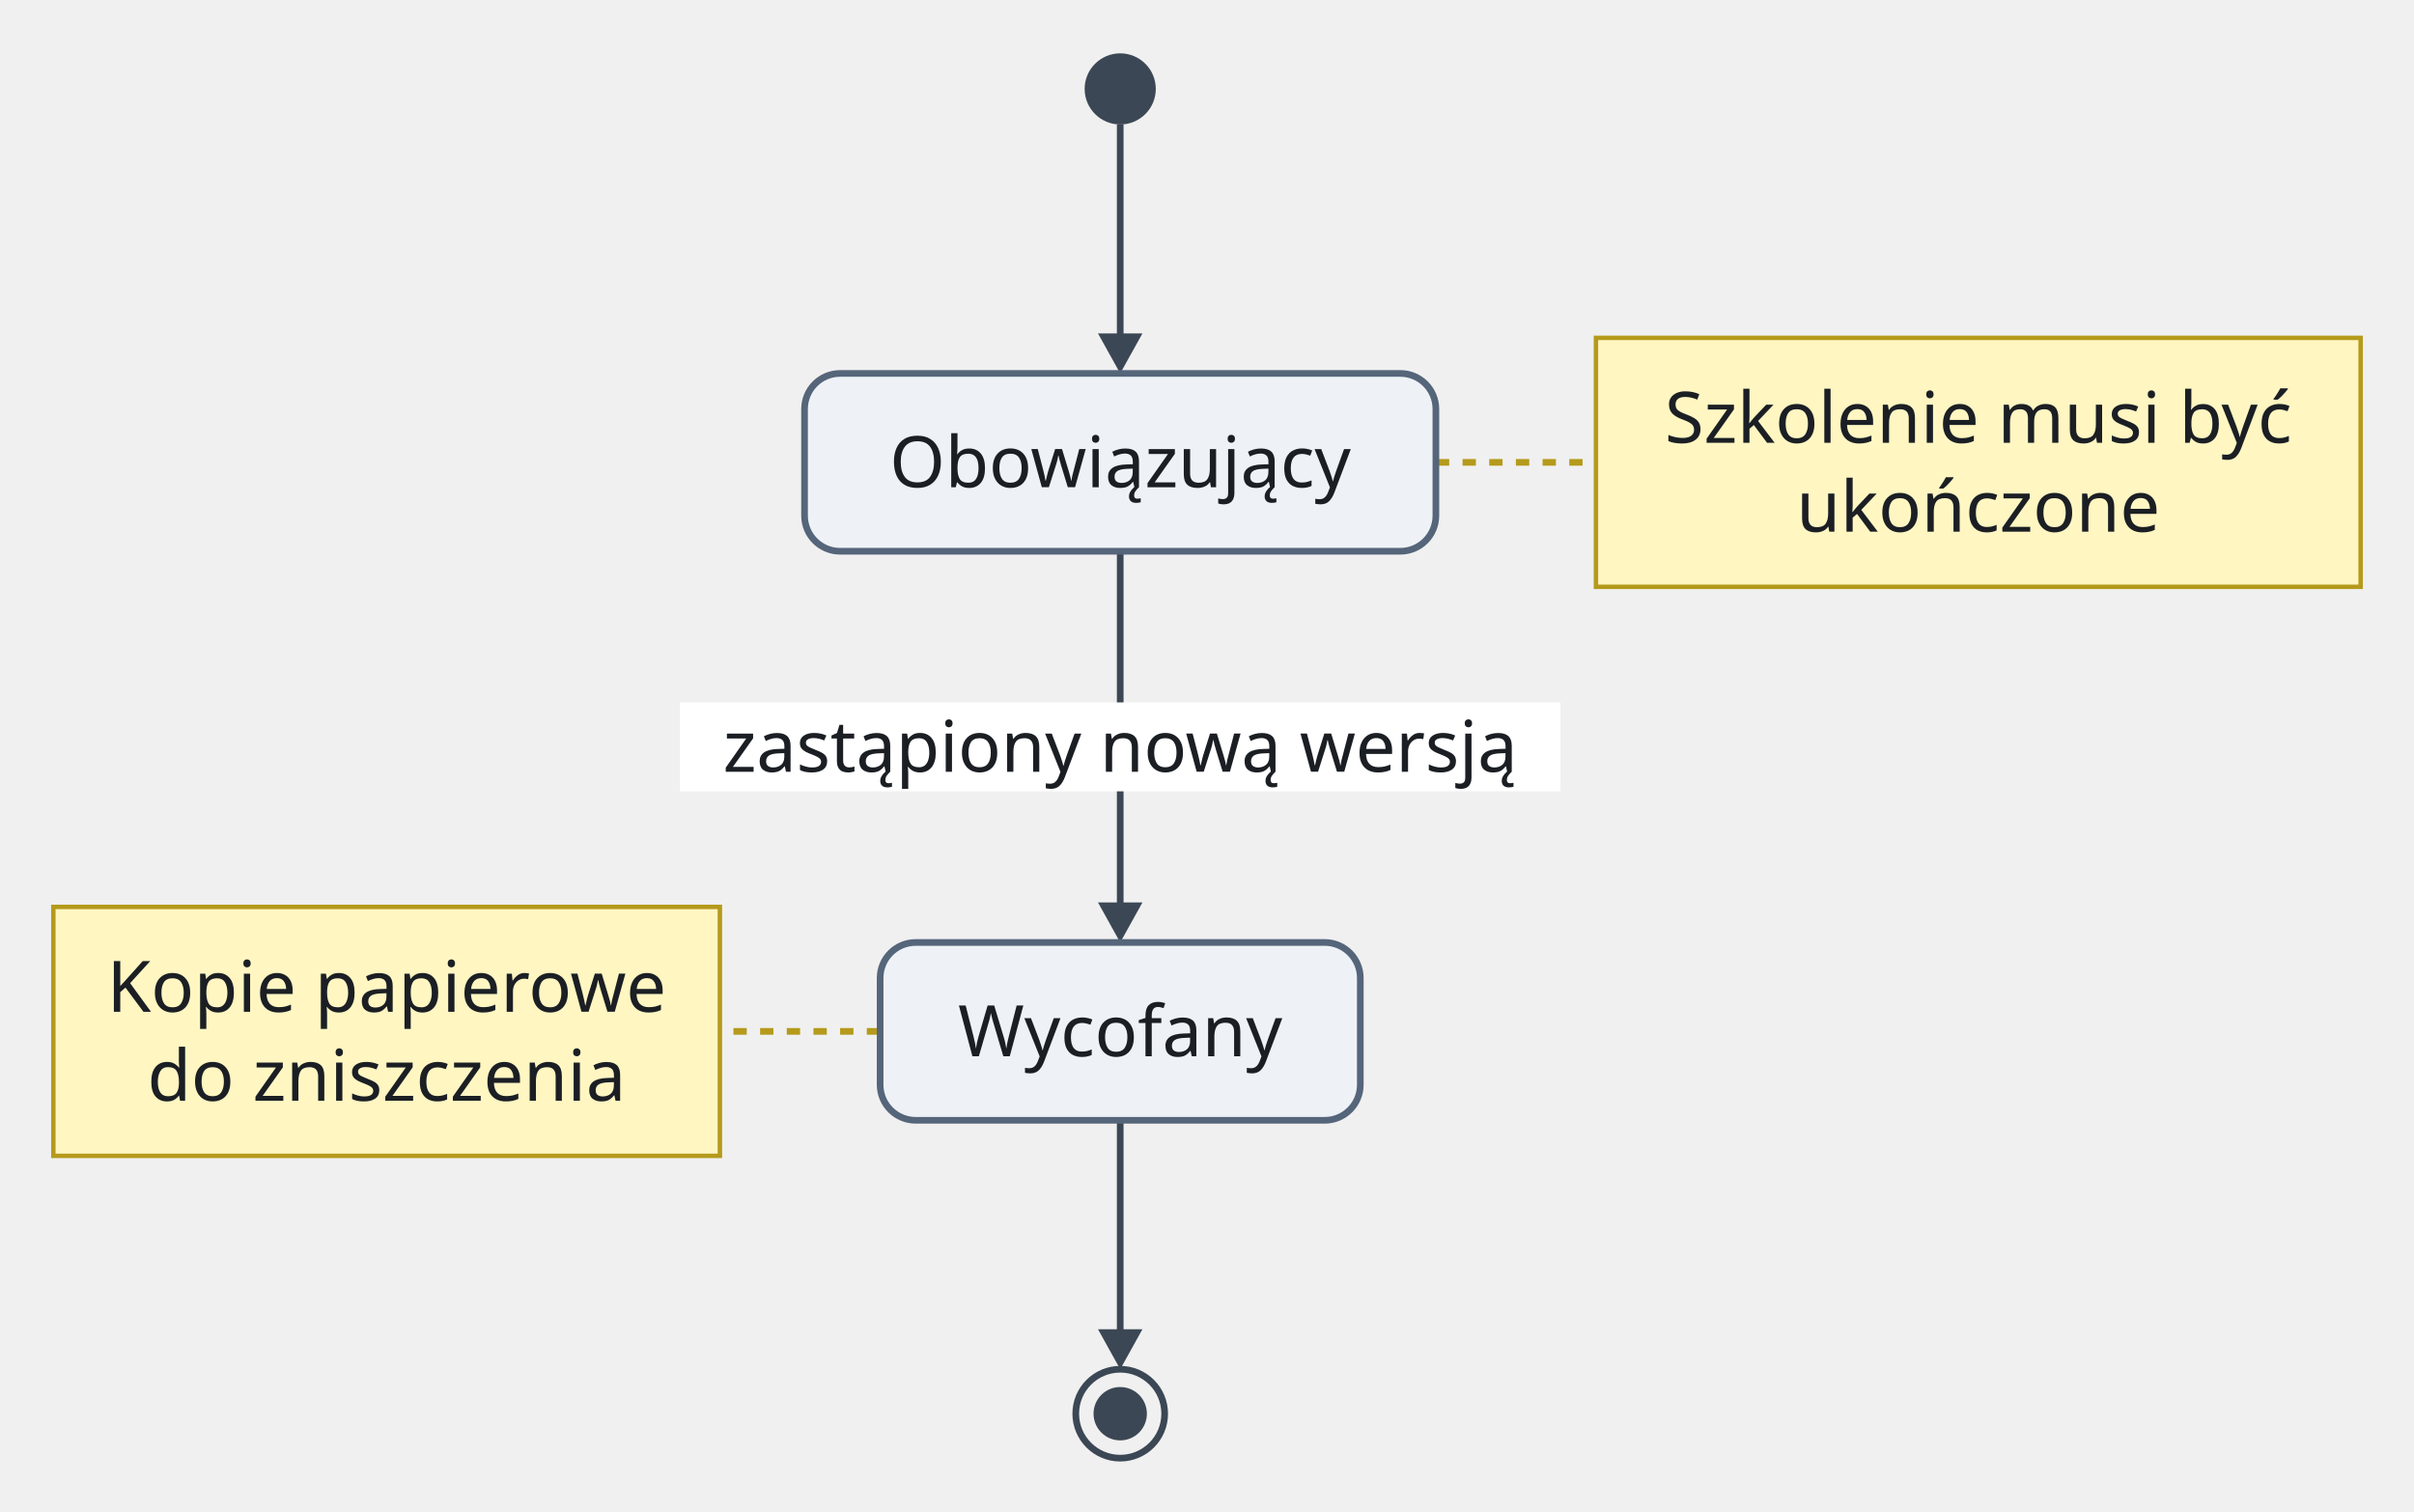
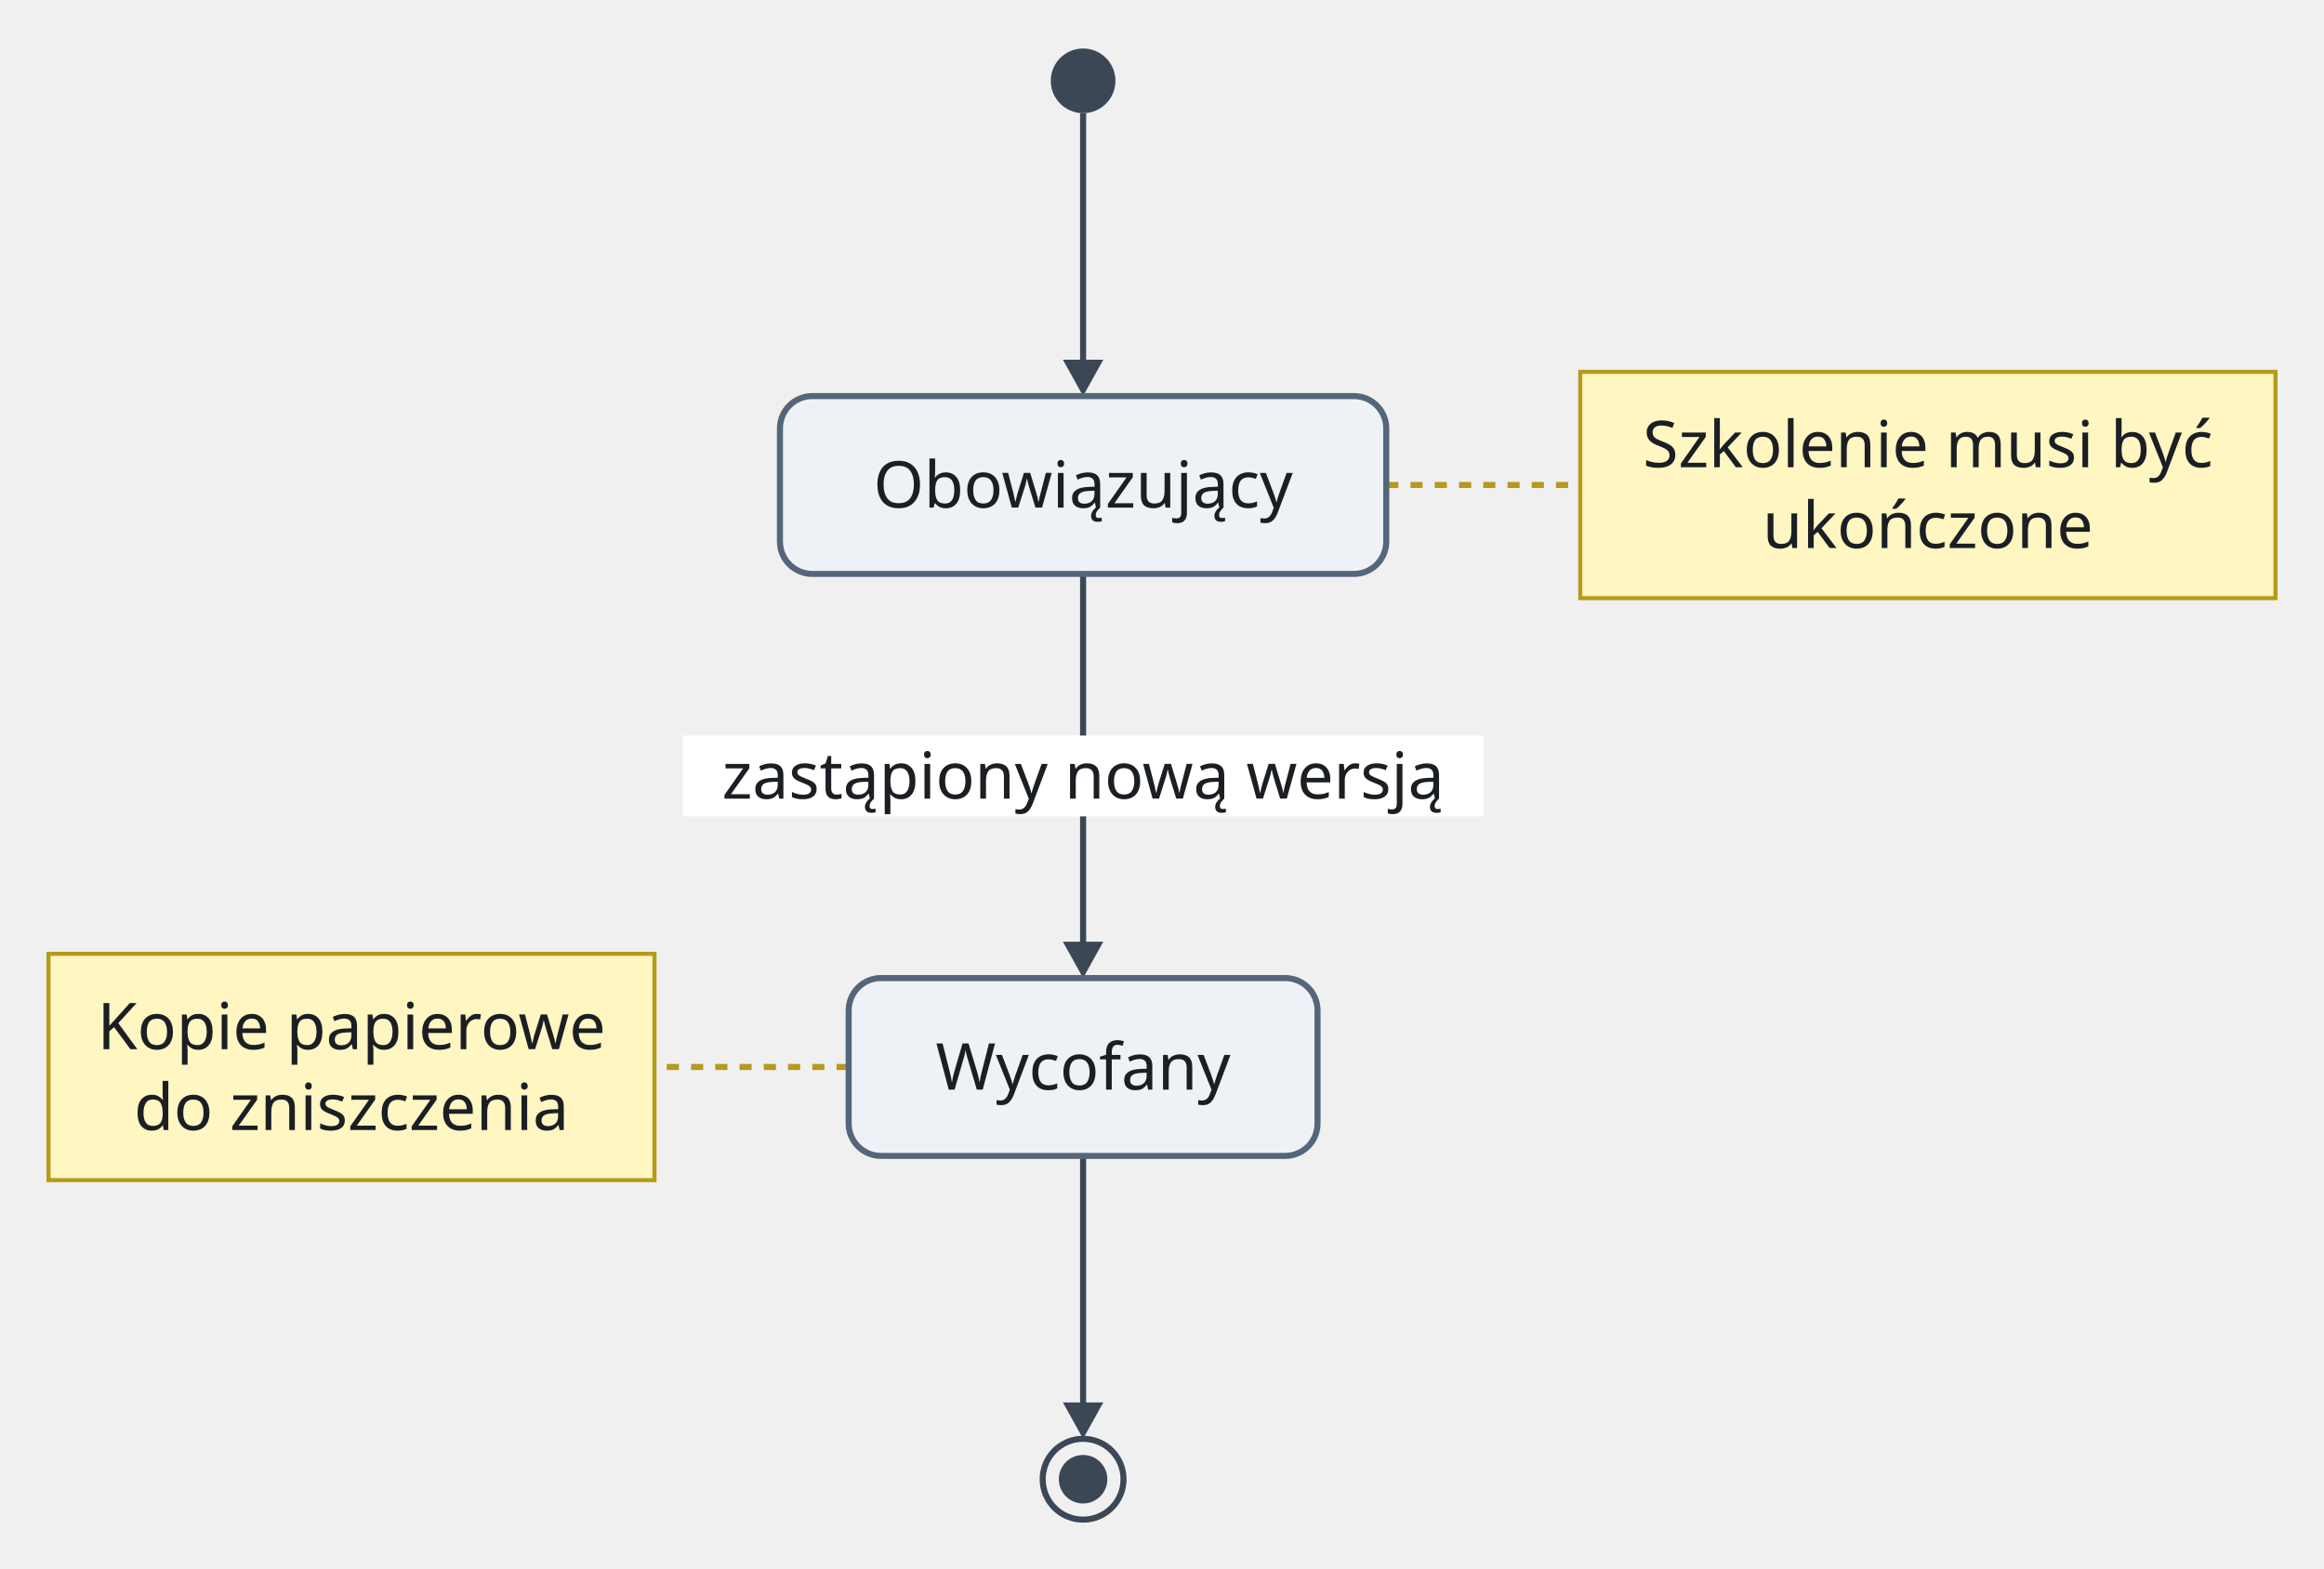
- <svg xmlns="http://www.w3.org/2000/svg" version="1.1" width="542.96" height="340" viewBox="-11.96 -12 542.96 340" role="img" font-family="sans-serif" font-size="16">
-   <line class="note-link" x1="311" y1="92" x2="347" y2="92" fill="none" stroke="#b59a1b" stroke-width="1.5" stroke-dasharray="3 3" />
-   <line class="note-link" x1="186" y1="220" x2="149.96" y2="220" fill="none" stroke="#b59a1b" stroke-width="1.5" stroke-dasharray="3 3" />
-   <path class="edge" d="M240 16 L240 40 L240 65.7" fill="none" stroke="#3b4754" stroke-width="1.5" />
-   <path class="edge" d="M240 112 L240 144 L240 168 L240 193.7" fill="none" stroke="#3b4754" stroke-width="1.5" />
-   <path class="edge" d="M240 240 L240 272 L240 289.7" fill="none" stroke="#3b4754" stroke-width="1.5" />
-   <rect class="edge-label-background" x="140.96" y="146" width="198.08" height="20" fill="#ffffff" />
-   <polygon class="arrowhead" points="240,72 235,63 245,63" fill="#3b4754" />
-   <polygon class="arrowhead" points="240,200 235,191 245,191" fill="#3b4754" />
-   <polygon class="arrowhead" points="240,296 235,287 245,287" fill="#3b4754" />
-   <circle class="node" cx="240" cy="8" r="8" fill="#3b4754" />
-   <rect class="node" x="169" y="72" width="142" height="40" rx="8" fill="#eef2f7" stroke="#55657a" stroke-width="1.5" />
-   <rect class="note" x="347" y="64" width="172" height="56" fill="#fff6c2" stroke="#b59a1b" stroke-width="1" />
-   <rect class="note" x="0.04" y="192" width="149.92" height="56" fill="#fff6c2" stroke="#b59a1b" stroke-width="1" />
-   <rect class="node" x="186" y="200" width="108" height="40" rx="8" fill="#eef2f7" stroke="#55657a" stroke-width="1.5" />
-   <circle class="node" cx="240" cy="306" r="10" fill="none" stroke="#3b4754" stroke-width="1.5" />
-   <circle class="node-detail" cx="240" cy="306" r="6" fill="#3b4754" />
-   <text class="node-label" x="240" y="97.6" text-anchor="middle" fill="#1b1f24">Obowiązujący</text>
-   <text class="note-label" x="433" y="87.6" text-anchor="middle" fill="#1b1f24">Szkolenie musi być</text>
-   <text class="note-label" x="433" y="107.6" text-anchor="middle" fill="#1b1f24">ukończone</text>
-   <text class="note-label" x="75" y="215.6" text-anchor="middle" fill="#1b1f24">Kopie papierowe</text>
-   <text class="note-label" x="75" y="235.6" text-anchor="middle" fill="#1b1f24">do zniszczenia</text>
-   <text class="node-label" x="240" y="225.6" text-anchor="middle" fill="#1b1f24">Wycofany</text>
-   <text class="edge-label" x="240" y="161.6" text-anchor="middle" fill="#1b1f24">zastąpiony nową wersją</text>
+ <svg xmlns="http://www.w3.org/2000/svg" version="1.1" width="574.96" height="388" viewBox="-11.96 -12 574.96 388" role="img" font-family="sans-serif" font-size="16">
+   <line class="note-link" x1="331" y1="108" x2="379" y2="108" fill="none" stroke="#b59a1b" stroke-width="1.5" stroke-dasharray="3 3" />
+   <line class="note-link" x1="198" y1="252" x2="149.96" y2="252" fill="none" stroke="#b59a1b" stroke-width="1.5" stroke-dasharray="3 3" />
+   <path class="edge" d="M256 16 L256 48 L256 79.7" fill="none" stroke="#3b4754" stroke-width="1.5" />
+   <path class="edge" d="M256 130 L256 168 L256 192 L256 223.7" fill="none" stroke="#3b4754" stroke-width="1.5" />
+   <path class="edge" d="M256 274 L256 312 L256 337.7" fill="none" stroke="#3b4754" stroke-width="1.5" />
+   <rect class="edge-label-background" x="156.96" y="170" width="198.08" height="20" fill="#ffffff" />
+   <polygon class="arrowhead" points="256,86 251,77 261,77" fill="#3b4754" />
+   <polygon class="arrowhead" points="256,230 251,221 261,221" fill="#3b4754" />
+   <polygon class="arrowhead" points="256,344 251,335 261,335" fill="#3b4754" />
+   <circle class="node" cx="256" cy="8" r="8" fill="#3b4754" />
+   <rect class="node" x="181" y="86" width="150" height="44" rx="8" fill="#eef2f7" stroke="#55657a" stroke-width="1.5" />
+   <rect class="note" x="379" y="80" width="172" height="56" fill="#fff6c2" stroke="#b59a1b" stroke-width="1" />
+   <rect class="note" x="0.04" y="224" width="149.92" height="56" fill="#fff6c2" stroke="#b59a1b" stroke-width="1" />
+   <rect class="node" x="198" y="230" width="116" height="44" rx="8" fill="#eef2f7" stroke="#55657a" stroke-width="1.5" />
+   <circle class="node" cx="256" cy="354" r="10" fill="none" stroke="#3b4754" stroke-width="1.5" />
+   <circle class="node-detail" cx="256" cy="354" r="6" fill="#3b4754" />
+   <text class="node-label" x="256" y="113.6" text-anchor="middle" fill="#1b1f24">Obowiązujący</text>
+   <text class="note-label" x="465" y="103.6" text-anchor="middle" fill="#1b1f24">Szkolenie musi być</text>
+   <text class="note-label" x="465" y="123.6" text-anchor="middle" fill="#1b1f24">ukończone</text>
+   <text class="note-label" x="75" y="247.6" text-anchor="middle" fill="#1b1f24">Kopie papierowe</text>
+   <text class="note-label" x="75" y="267.6" text-anchor="middle" fill="#1b1f24">do zniszczenia</text>
+   <text class="node-label" x="256" y="257.6" text-anchor="middle" fill="#1b1f24">Wycofany</text>
+   <text class="edge-label" x="256" y="185.6" text-anchor="middle" fill="#1b1f24">zastąpiony nową wersją</text>
</svg>
